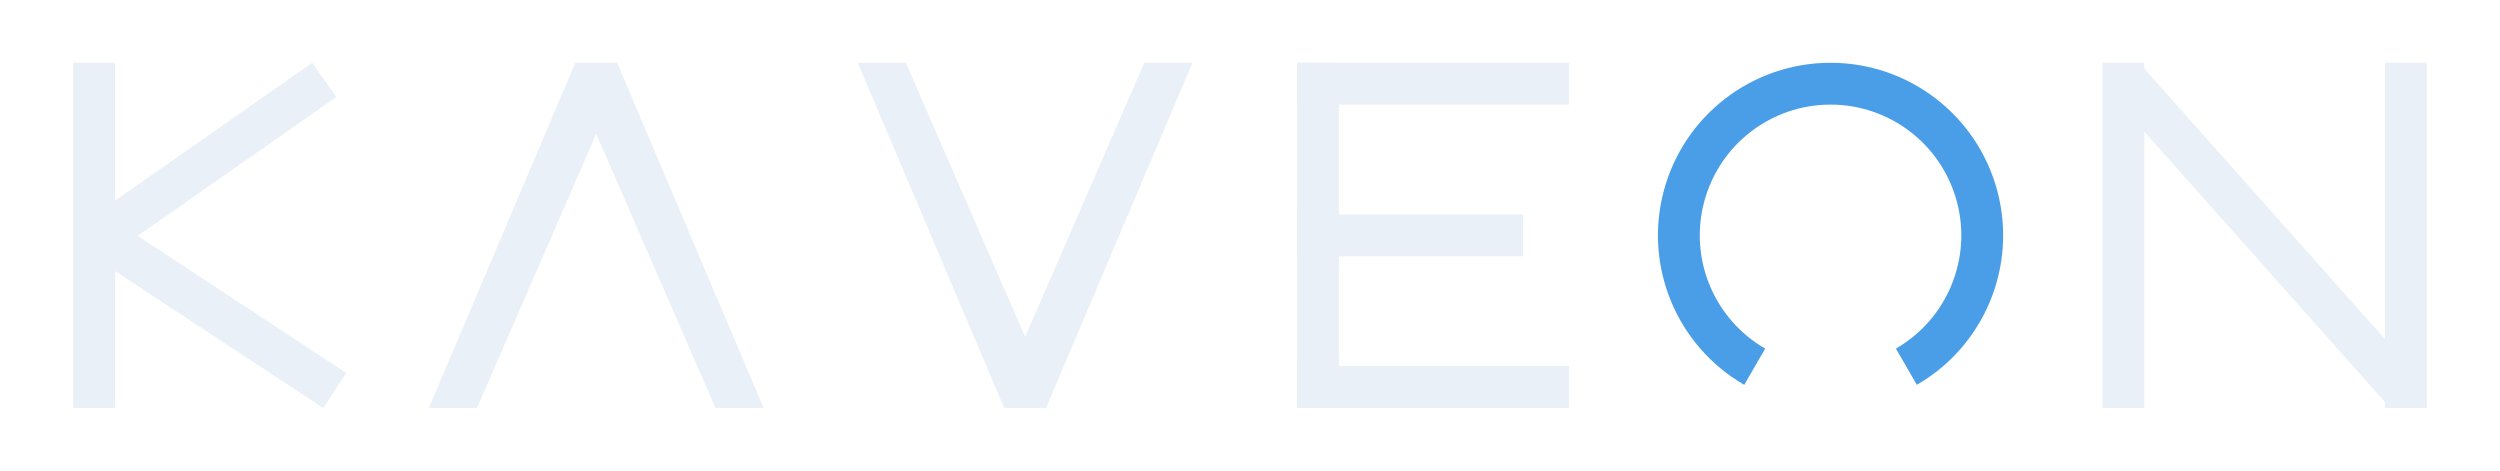
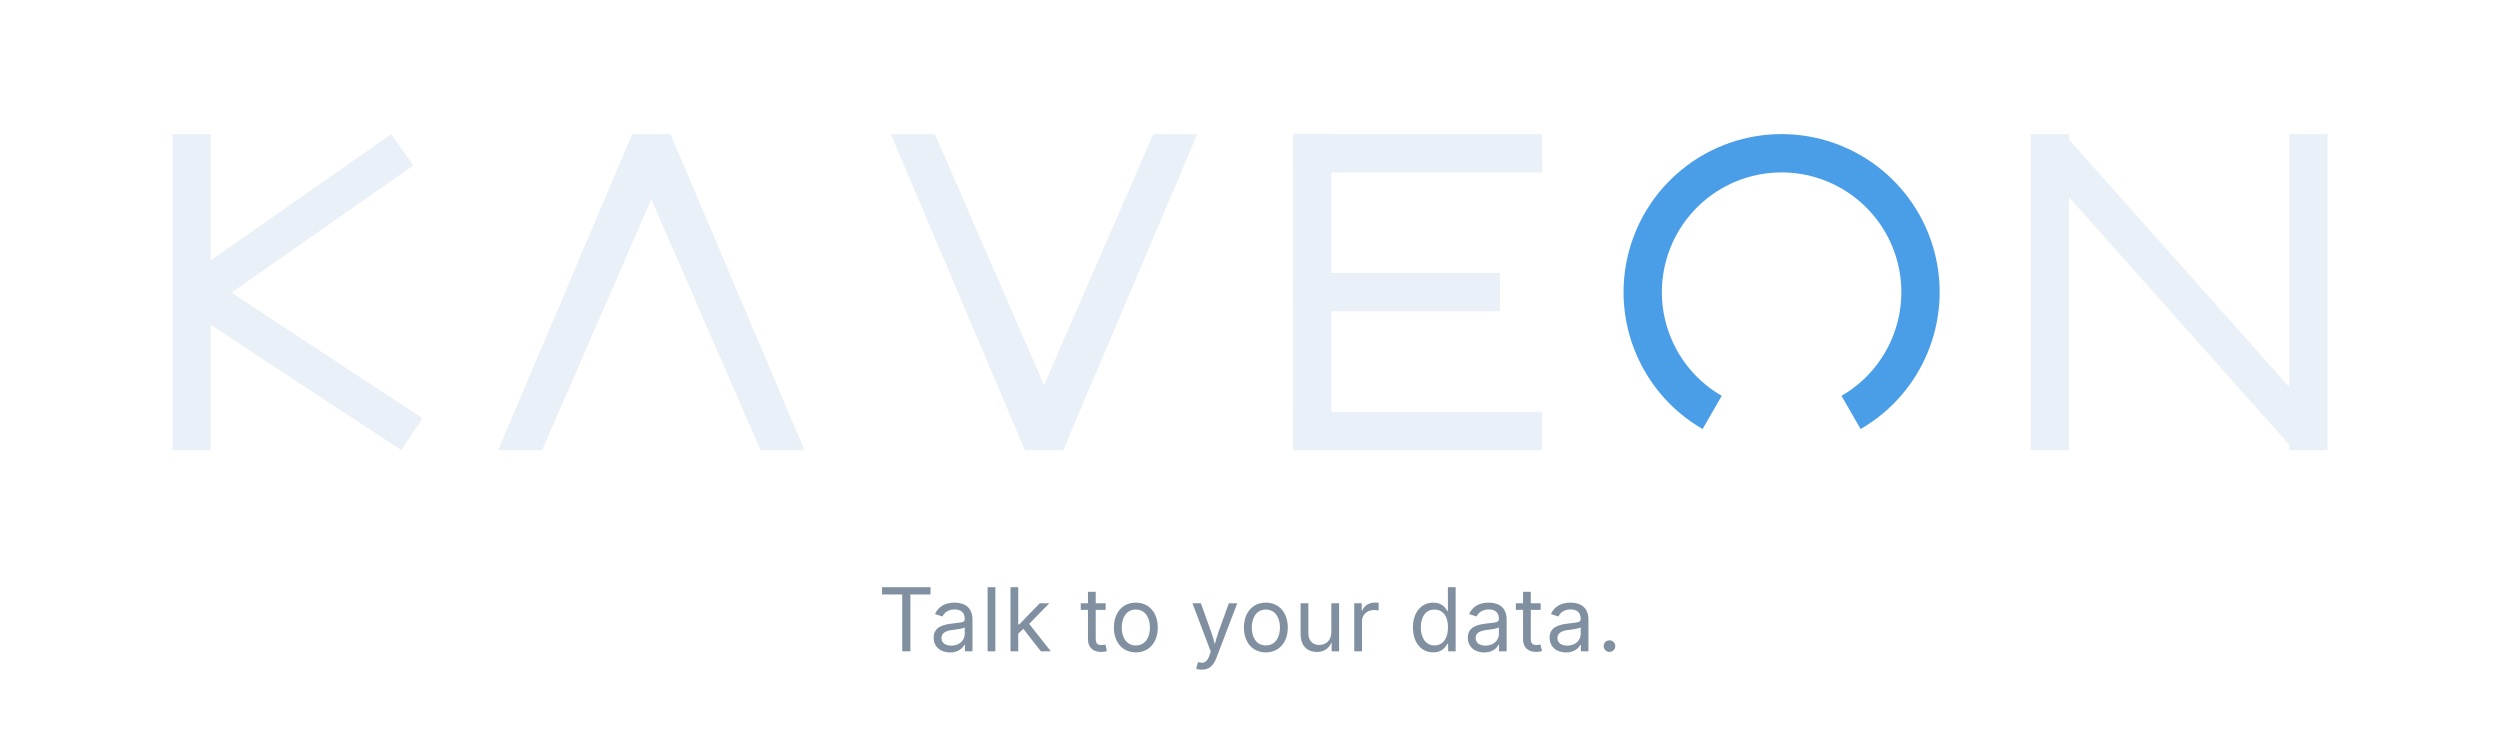
- <svg xmlns="http://www.w3.org/2000/svg" viewBox="55 40 1195 225" role="img" aria-label="Kaveon">
+ <svg xmlns="http://www.w3.org/2000/svg" viewBox="0 0 1305 390" role="img" aria-labelledby="title desc">
  <g fill="#EAF0F7">
    <rect x="90" y="70" width="20" height="165" />
    <polygon points="108.73,161.20 215.73,86.39 204.27,70 97.27,144.80" />
    <polygon points="97.51,161.36 209.51,235 220.49,218.29 108.49,144.64" />
-     <path d="M 260 235 L 330 70 L 350 70 L 420 235 L 397 235 L 340 104 L 283 235 Z" />
-     <path d="M 465 70 L 488 70 L 545 201 L 602 70 L 625 70 L 555 235 L 535 235 Z" />
+     <path d="M260 235 L330 70 L350 70 L420 235 L397 235 L340 104 L283 235 Z" />
+     <path d="M465 70 L488 70 L545 201 L602 70 L625 70 L555 235 L535 235 Z" />
    <rect x="675" y="70" width="20" height="165" />
    <rect x="675" y="70" width="130" height="20" />
    <rect x="675" y="142.5" width="108" height="20" />
    <rect x="675" y="215" width="130" height="20" />
    <rect x="1060" y="70" width="20" height="165" />
    <rect x="1195" y="70" width="20" height="165" />
    <polygon points="1062.53,83.30 1197.53,235 1212.47,221.70 1077.47,70" />
  </g>
-   <path d="M 966.25 215.29 A 72.5 72.5 0 1 0 893.75 215.29" fill="none" stroke="#4A9EE8" stroke-width="20" stroke-linecap="butt" />
+   <path d="M966.25 215.29 A72.5 72.5 0 1 0 893.75 215.29" fill="none" stroke="#4A9EE8" stroke-width="20" stroke-linecap="butt" />
+   <text x="652.5" y="340" text-anchor="middle" font-family="Inter, Avenir Next, Helvetica Neue, Arial, sans-serif" font-size="46" font-weight="400" letter-spacing="0.8" fill="#8090A0">
+     Talk to your data.
+   </text>
</svg>
